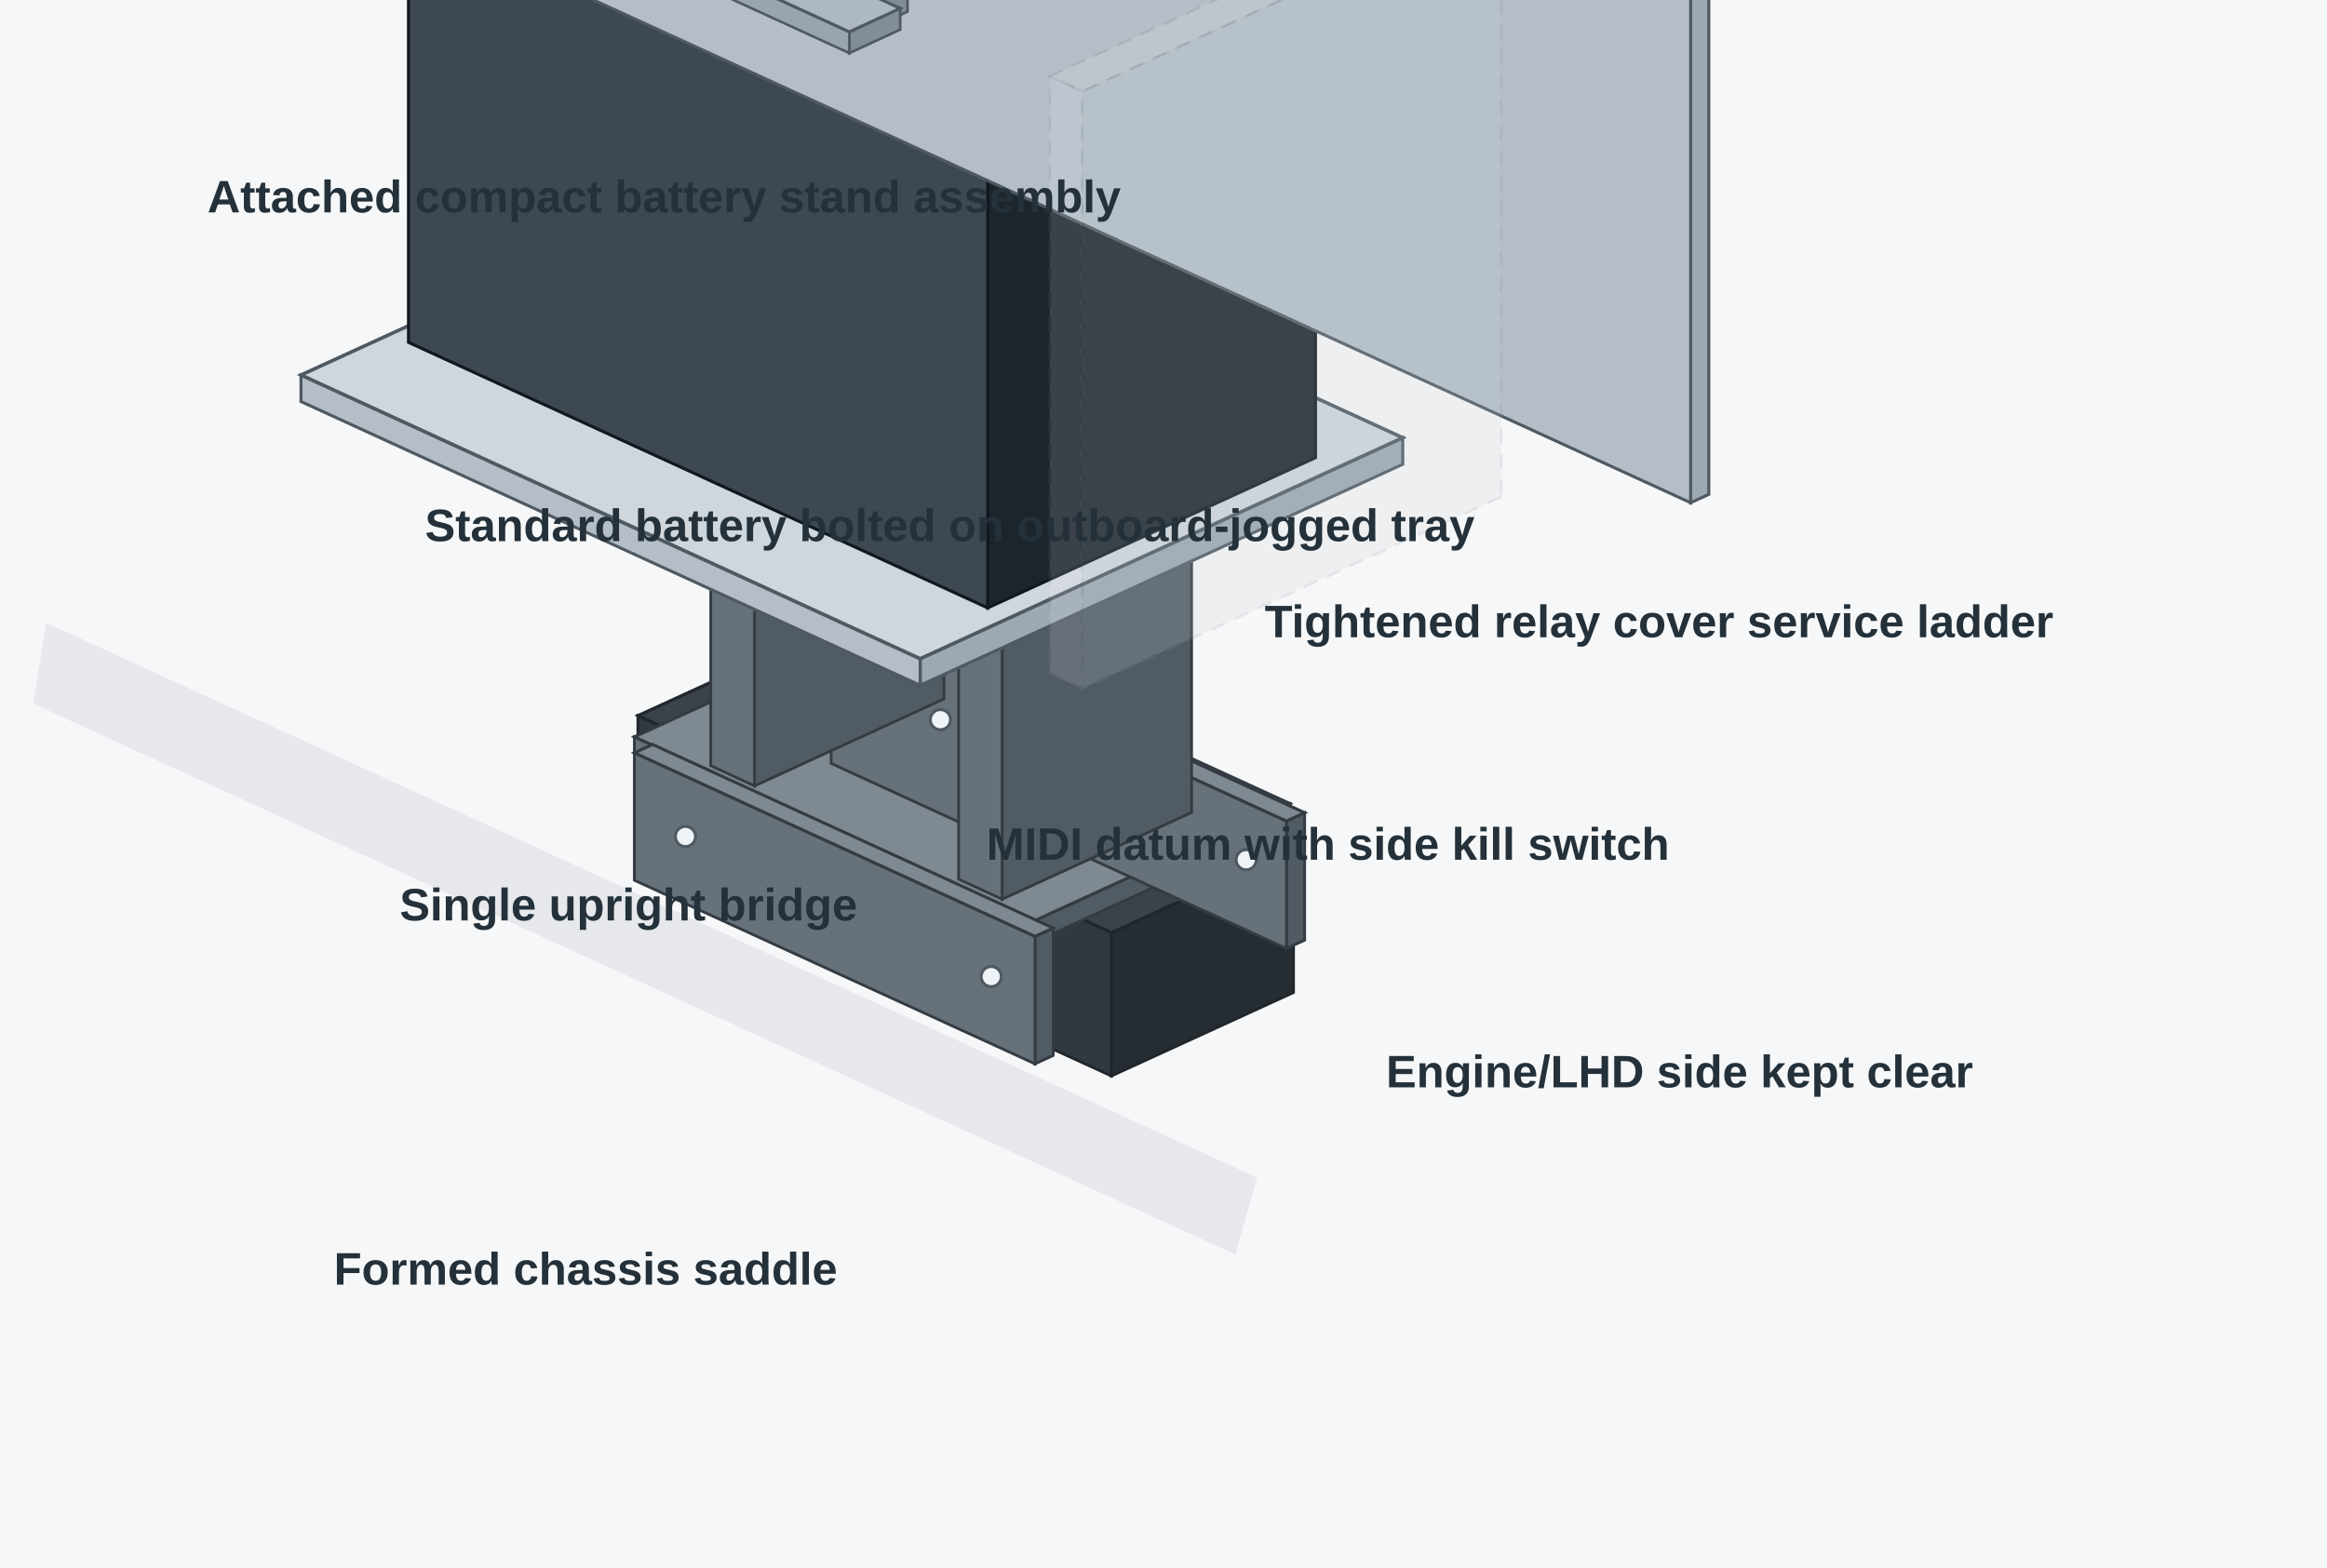
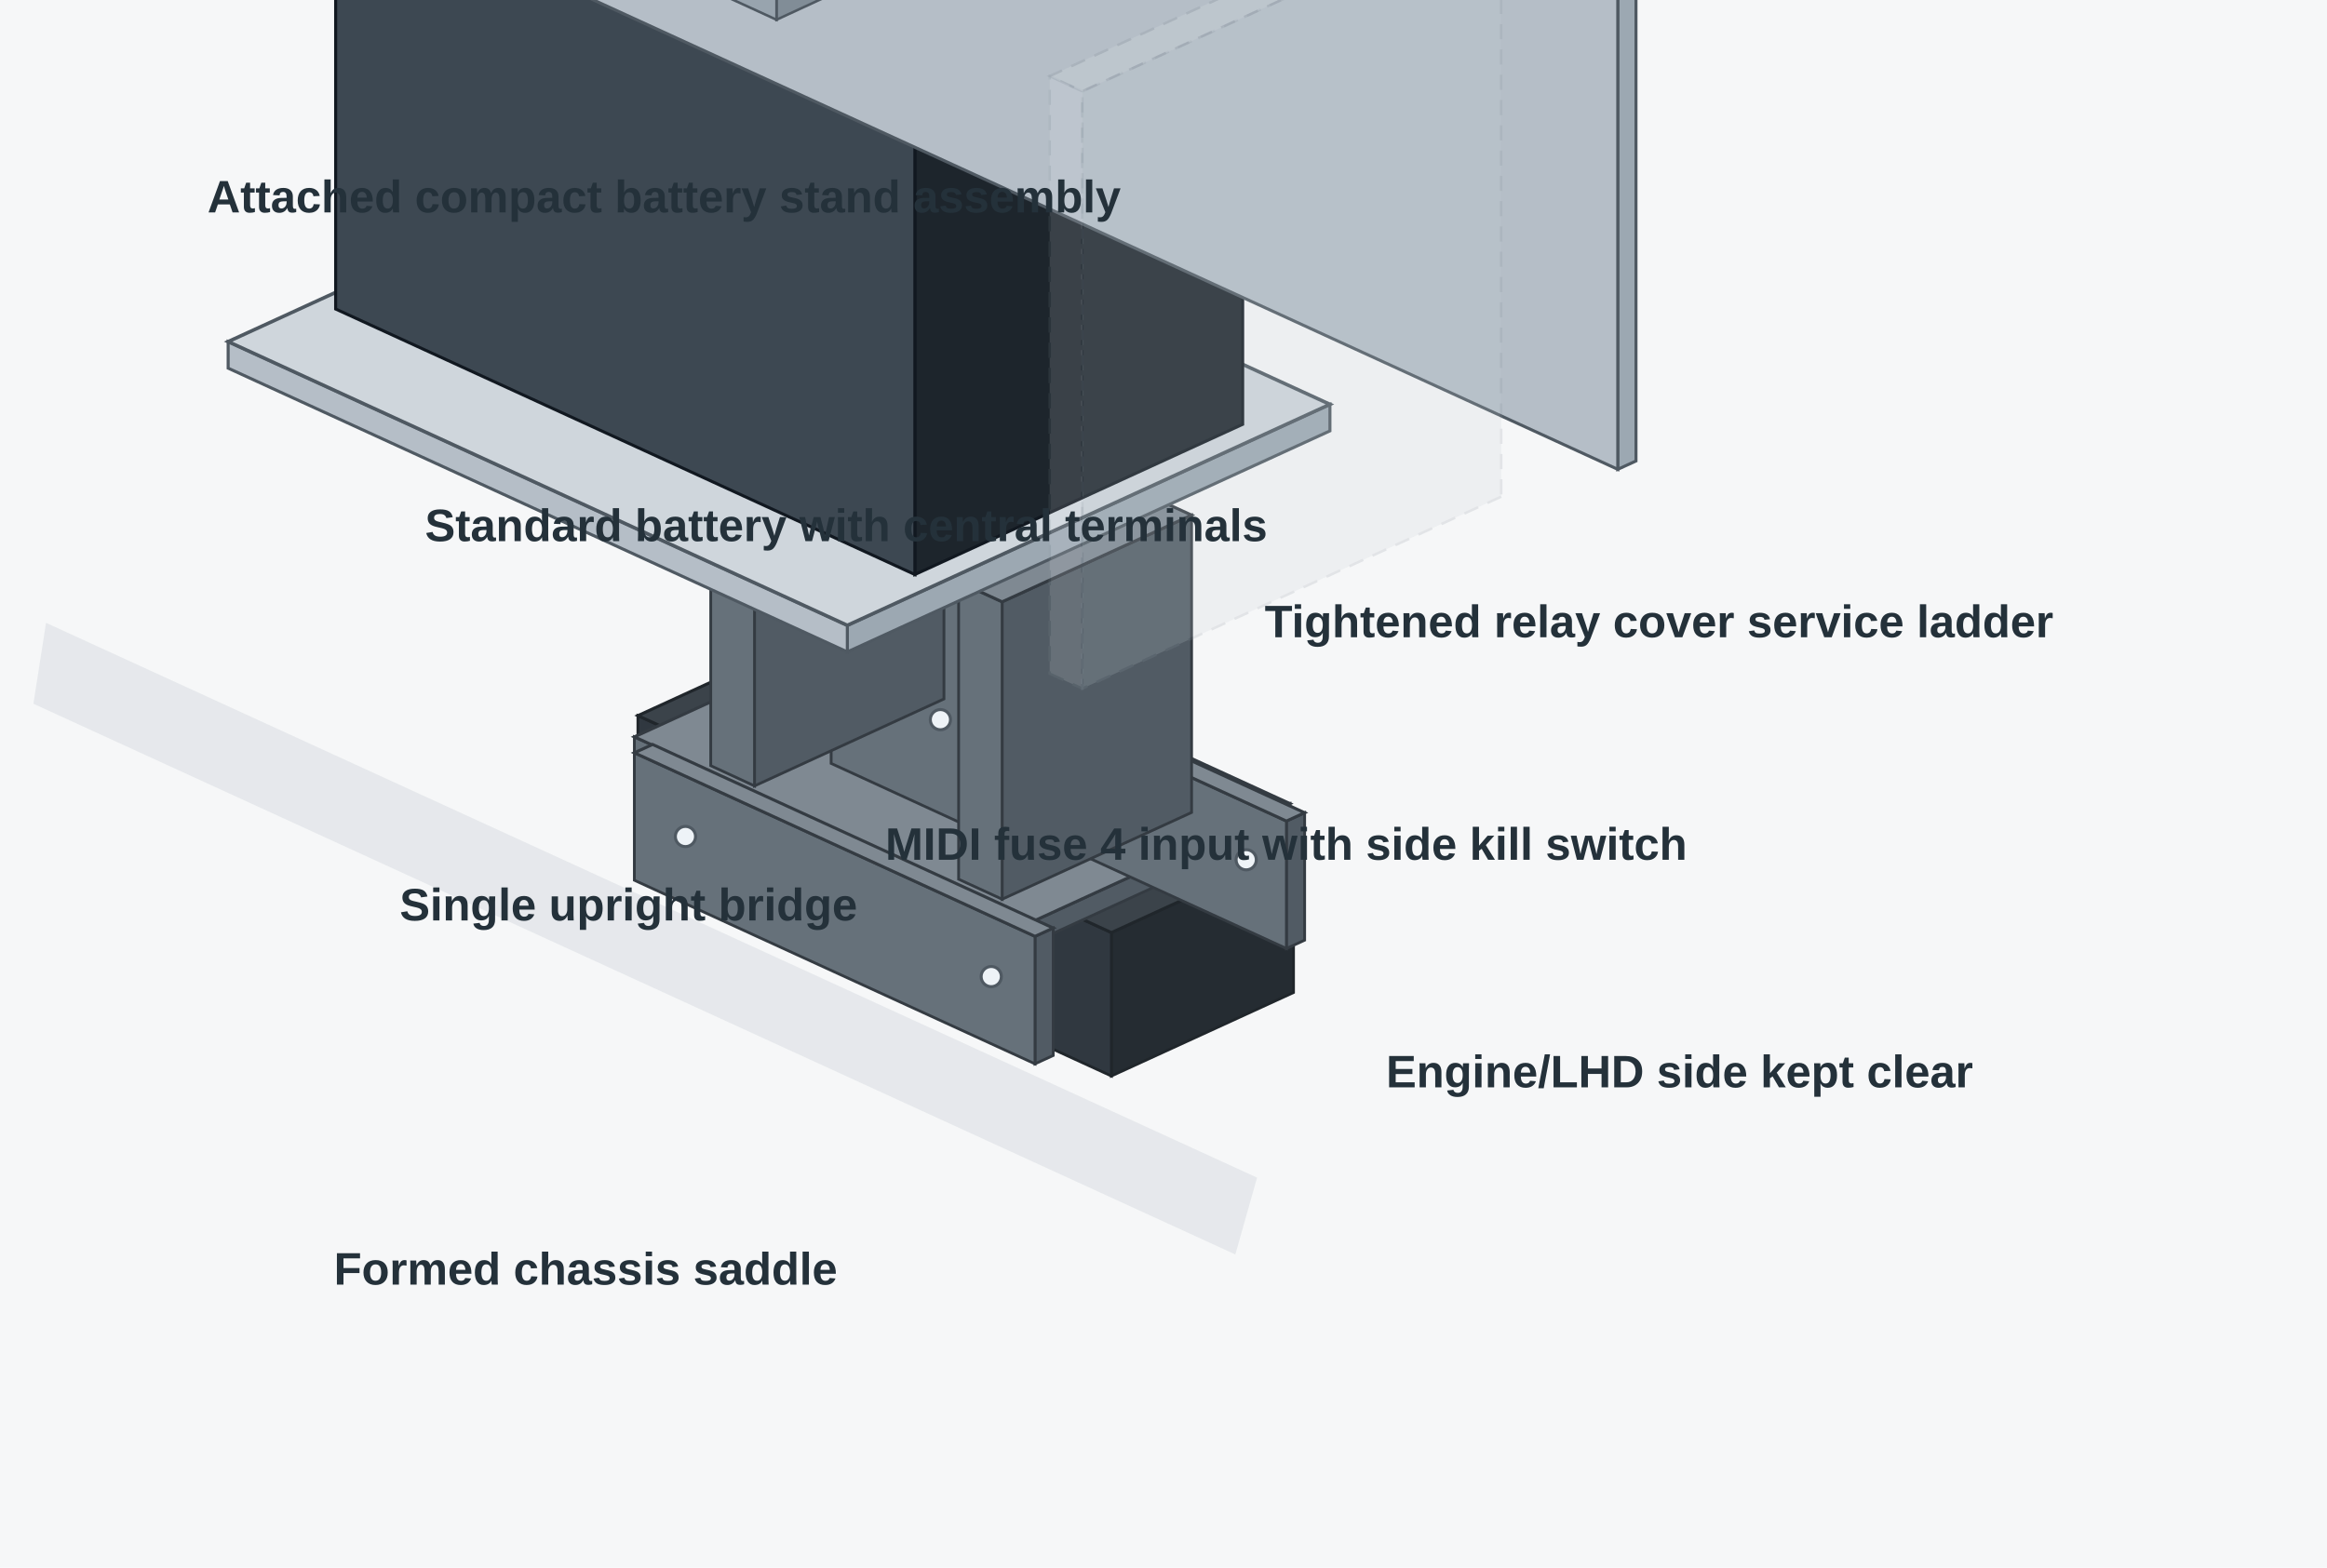
<svg xmlns="http://www.w3.org/2000/svg" width="920" height="620" viewBox="0 0 920 620" role="img" aria-labelledby="title desc">
  <style>
    .background { fill: #f6f7f8; }
    .shadow { fill: #d9dde2; opacity: 0.55; }
    .plate-top { fill: #cfd6dc; stroke: #4f5962; stroke-width: 1.4; }
    .plate-side { fill: #9ca8b2; stroke: #4f5962; stroke-width: 1.2; }
    .plate-front { fill: #b5bec7; stroke: #4f5962; stroke-width: 1.2; }
    .tab-top { fill: #7f8992; stroke: #343b42; stroke-width: 1.2; }
    .tab-side { fill: #515b64; stroke: #343b42; stroke-width: 1.1; }
    .tab-front { fill: #66717a; stroke: #343b42; stroke-width: 1.1; }
    .chassis-top { fill: #3b434a; stroke: #20262b; stroke-width: 1.2; }
    .chassis-side { fill: #252c32; stroke: #20262b; stroke-width: 1.1; }
    .chassis-front { fill: #303840; stroke: #20262b; stroke-width: 1.1; }
    .battery-top { fill: #2f3942; stroke: #111820; stroke-width: 1.4; }
    .battery-side { fill: #1d252c; stroke: #111820; stroke-width: 1.2; }
    .battery-front { fill: #3d4852; stroke: #111820; stroke-width: 1.2; }
    .hold-top { fill: #cfd6dc; stroke: #4f5962; stroke-width: 1.1; }
    .hold-side { fill: #98a4ae; stroke: #4f5962; stroke-width: 0.9; }
    .hold-front { fill: #b5bec7; stroke: #4f5962; stroke-width: 0.9; }
    .relay-tray-top { fill: #aeb8c1; stroke: #4f5962; stroke-width: 1.2; }
    .relay-tray-side { fill: #818d97; stroke: #4f5962; stroke-width: 1; }
    .relay-tray-front { fill: #98a4ae; stroke: #4f5962; stroke-width: 1; }
    .midi-plate-top { fill: #aeb8c1; stroke: #4f5962; stroke-width: 1.2; }
    .midi-plate-side { fill: #818d97; stroke: #4f5962; stroke-width: 1; }
    .midi-plate-front { fill: #98a4ae; stroke: #4f5962; stroke-width: 1; }
    .midi-board-top { fill: #1f2930; stroke: #14191d; stroke-width: 1; }
    .midi-board-side { fill: #161d22; stroke: #14191d; stroke-width: 0.9; }
    .midi-board-front { fill: #2b363e; stroke: #14191d; stroke-width: 0.9; }
    .fuse-top { fill: #b7302a; stroke: #6e1714; stroke-width: 0.8; }
    .fuse-side { fill: #84201b; stroke: #6e1714; stroke-width: 0.7; }
    .fuse-front { fill: #d14a43; stroke: #6e1714; stroke-width: 0.7; }
    .cutoff-base-top { fill: #aeb8c1; stroke: #4f5962; stroke-width: 1.2; }
    .cutoff-base-side { fill: #818d97; stroke: #4f5962; stroke-width: 1; }
    .cutoff-base-front { fill: #98a4ae; stroke: #4f5962; stroke-width: 1; }
    .keepout-top { fill: #d7dde2; stroke: #85909a; stroke-width: 1; stroke-dasharray: 6 4; opacity: 0.24; }
    .keepout-side { fill: #c2cbd2; stroke: #85909a; stroke-width: 1; stroke-dasharray: 6 4; opacity: 0.18; }
    .keepout-front { fill: #eef2f5; stroke: #85909a; stroke-width: 1; stroke-dasharray: 6 4; opacity: 0.14; }
    .breaker-body-top { fill: #111820; stroke: #05080a; stroke-width: 1.2; }
    .breaker-body-side { fill: #080c10; stroke: #05080a; stroke-width: 1; }
    .breaker-body-front { fill: #202a33; stroke: #05080a; stroke-width: 1; }
    .breaker-face-top { fill: #41515f; stroke: #1f2830; stroke-width: 1; }
    .breaker-face-side { fill: #26323d; stroke: #1f2830; stroke-width: 0.9; }
    .breaker-face-front { fill: #33424d; stroke: #1f2830; stroke-width: 0.9; }
    .breaker-lever-top { fill: #d12828; stroke: #871313; stroke-width: 1; }
    .breaker-lever-side { fill: #8f1717; stroke: #871313; stroke-width: 0.9; }
    .breaker-lever-front { fill: #c41d1d; stroke: #871313; stroke-width: 0.9; }
    .breaker-terminal { fill: #c4a35a; stroke: #6f5d2f; stroke-width: 1.1; }
    .positive-cable { fill: none; stroke: #c41d1d; stroke-width: 8; stroke-linejoin: round; stroke-linecap: round; }
    .relay-feed { fill: none; stroke: #a51515; stroke-width: 6; stroke-linejoin: round; stroke-linecap: round; }
    .branch-cable { fill: none; stroke: #242b30; stroke-width: 6; stroke-linejoin: round; stroke-linecap: round; }
    .slot-marker { fill: #eef3f7; stroke: #4f5962; stroke-width: 1.2; }
    .label { font: 600 18px Arial, sans-serif; fill: #24313a; }
  </style>
  <rect class="background" width="920" height="620" />
  <polygon class="shadow" points="18.2,246.3 497.0,465.7 488.4,496.1 13.2,278.3" />
  <polygon class="chassis-side" points="511.4,392.5 439.4,425.5 439.4,368.8 511.4,335.8" />
  <polygon class="chassis-front" points="252.2,339.7 439.4,425.5 439.4,368.8 252.2,283.0" />
  <polygon class="chassis-top" points="324.2,250.0 511.4,335.8 439.4,368.8 252.2,283.0" />
  <polygon class="tab-side" points="510.0,326.2 409.2,372.4 409.2,364.0 510.0,317.8" />
  <polygon class="tab-front" points="250.8,299.8 409.2,372.4 409.2,364.0 250.8,291.4" />
  <polygon class="tab-top" points="351.6,245.2 510.0,317.8 409.2,364.0 250.8,291.4" />
  <polygon class="tab-side" points="515.8,371.8 508.6,375.1 508.6,324.7 515.8,321.4" />
  <polygon class="tab-front" points="350.2,302.5 508.6,375.1 508.6,324.7 350.2,252.1" />
  <polygon class="tab-top" points="357.4,248.8 515.8,321.4 508.6,324.7 350.2,252.1" />
  <polygon class="tab-side" points="416.4,417.4 409.2,420.7 409.2,370.3 416.4,367.0" />
  <polygon class="tab-front" points="250.8,348.1 409.2,420.7 409.2,370.3 250.8,297.7" />
  <polygon class="tab-top" points="258.0,294.4 416.4,367.0 409.2,370.3 250.8,297.7" />
  <polygon class="tab-side" points="438.0,305.9 387.6,329.0 387.6,232.4 438.0,209.3" />
  <polygon class="tab-front" points="328.6,301.9 387.6,329.0 387.6,232.4 328.6,205.3" />
  <polygon class="tab-top" points="379.0,182.2 438.0,209.3 387.6,232.4 328.6,205.3" />
  <polygon class="tab-side" points="373.2,276.4 298.3,310.8 298.3,193.2 373.2,158.8" />
  <polygon class="tab-front" points="281.0,302.8 298.3,310.8 298.3,193.2 281.0,185.2" />
  <polygon class="tab-top" points="355.9,150.9 373.2,158.8 298.3,193.2 281.0,185.2" />
  <polygon class="tab-side" points="471.1,321.3 396.2,355.6 396.2,238.0 471.1,203.7" />
  <polygon class="tab-front" points="379.0,347.7 396.2,355.6 396.2,238.0 379.0,230.1" />
  <polygon class="tab-top" points="453.8,195.8 471.1,203.7 396.2,238.0 379.0,230.1" />
-   <polygon class="plate-side" points="554.6,183.6 363.8,271.0 363.8,260.5 554.6,173.1" />
-   <polygon class="plate-front" points="119.0,158.8 363.8,271.0 363.8,260.5 119.0,148.3" />
-   <polygon class="plate-top" points="309.8,60.9 554.6,173.1 363.8,260.5 119.0,148.3" />
-   <polygon class="battery-side" points="520.1,181.0 390.5,240.4 390.5,-1.1 520.1,-60.5" />
-   <polygon class="battery-front" points="161.5,135.4 390.5,240.4 390.5,-1.1 161.5,-106.1" />
-   <polygon class="battery-top" points="291.1,-165.5 520.1,-60.5 390.5,-1.1 161.5,-106.1" />
-   <polygon class="hold-side" points="535.9,-66.2 523.0,-60.2 523.0,-68.6 535.9,-74.6" />
-   <polygon class="hold-front" points="278.2,-172.4 523.0,-60.2 523.0,-68.6 278.2,-180.8" />
-   <polygon class="hold-top" points="291.1,-186.8 535.9,-74.6 523.0,-68.6 278.2,-180.8" />
-   <polygon class="hold-side" points="406.3,-6.8 393.4,-0.8 393.4,-9.2 406.3,-15.2" />
-   <polygon class="hold-front" points="148.6,-113.0 393.4,-0.8 393.4,-9.2 148.6,-121.4" />
-   <polygon class="hold-top" points="161.5,-127.4 406.3,-15.2 393.4,-9.2 148.6,-121.4" />
-   <polygon class="plate-side" points="675.6,195.5 668.4,198.8 668.4,-126.7 675.6,-130.0" />
-   <polygon class="plate-front" points="193.2,-19.0 668.4,198.8 668.4,-126.7 193.2,-344.5" />
-   <polygon class="plate-top" points="200.4,-347.8 675.6,-130.0 668.4,-126.7 193.2,-344.5" />
-   <polygon class="relay-tray-side" points="345.8,7.9 340.1,10.6 340.1,-220.4 345.8,-223.1" />
-   <polygon class="relay-tray-front" points="109.7,-95.0 340.1,10.6 340.1,-220.4 109.7,-326.0" />
-   <polygon class="relay-tray-top" points="115.4,-328.7 345.8,-223.1 340.1,-220.4 109.7,-326.0" />
-   <polygon class="relay-tray-side" points="128.4,-101.0 108.2,-91.7 108.2,-322.7 128.4,-332.0" />
-   <polygon class="relay-tray-front" points="102.5,-94.4 108.2,-91.7 108.2,-322.7 102.5,-325.4" />
-   <polygon class="relay-tray-top" points="122.6,-334.6 128.4,-332.0 108.2,-322.7 102.5,-325.4" />
-   <polygon class="relay-tray-side" points="358.8,4.6 338.6,13.9 338.6,-217.1 358.8,-226.4" />
-   <polygon class="relay-tray-front" points="332.9,11.2 338.6,13.9 338.6,-217.1 332.9,-219.8" />
-   <polygon class="relay-tray-top" points="353.0,-229.0 358.8,-226.4 338.6,-217.1 332.9,-219.8" />
-   <polygon class="relay-tray-side" points="355.9,11.7 335.8,21.0 335.8,12.6 355.9,3.3" />
-   <polygon class="relay-tray-front" points="105.4,-84.6 335.8,21.0 335.8,12.6 105.4,-93.0" />
-   <polygon class="relay-tray-top" points="125.5,-102.3 355.9,3.3 335.8,12.6 105.4,-93.0" />
-   <polygon class="relay-tray-side" points="355.9,-227.7 335.8,-218.4 335.8,-226.8 355.9,-236.1" />
-   <polygon class="relay-tray-front" points="105.4,-324.0 335.8,-218.4 335.8,-226.8 105.4,-332.4" />
-   <polygon class="relay-tray-top" points="125.5,-341.7 355.9,-236.1 335.8,-226.8 105.4,-332.4" />
-   <polygon class="midi-board-side" points="332.9,-17.2 328.6,-15.2 328.6,-209.4 332.9,-211.4" />
-   <polygon class="midi-board-front" points="127.0,-107.6 328.6,-15.2 328.6,-209.4 127.0,-301.8" />
-   <polygon class="midi-board-top" points="131.3,-303.8 332.9,-211.4 328.6,-209.4 127.0,-301.8" />
-   <polygon class="relay-fuse-side" points="319.9,-49.3 292.6,-36.8 292.6,-168.0 319.9,-180.6" />
-   <polygon class="relay-fuse-front" points="105.4,-122.6 292.6,-36.8 292.6,-168.0 105.4,-253.8" />
-   <polygon class="relay-fuse-top" points="132.7,-266.4 319.9,-180.6 292.6,-168.0 105.4,-253.8" />
-   <polygon class="midi-plate-side" points="491.3,-110.8 383.3,-61.3 383.3,-69.7 491.3,-119.2" />
-   <polygon class="midi-plate-front" points="246.5,-124.0 383.3,-61.3 383.3,-69.7 246.5,-132.4" />
-   <polygon class="midi-plate-top" points="354.5,-181.9 491.3,-119.2 383.3,-69.7 246.5,-132.4" />
-   <polygon class="midi-board-side" points="454.6,-125.2 393.4,-97.1 393.4,-107.6 454.6,-135.7" />
-   <polygon class="midi-board-front" points="292.6,-143.3 393.4,-97.1 393.4,-107.6 292.6,-153.8" />
-   <polygon class="midi-board-top" points="353.8,-181.9 454.6,-135.7 393.4,-107.6 292.6,-153.8" />
-   <polygon class="fuse-side" points="354.5,-170.7 315.6,-152.9 315.6,-169.7 354.5,-187.5" />
-   <polygon class="fuse-front" points="302.6,-158.8 315.6,-152.9 315.6,-169.7 302.6,-175.6" />
-   <polygon class="fuse-top" points="341.5,-193.4 354.5,-187.5 315.6,-169.7 302.6,-175.6" />
-   <polygon class="fuse-side" points="371.8,-162.8 332.9,-144.9 332.9,-161.7 371.8,-179.6" />
-   <polygon class="fuse-front" points="319.9,-150.9 332.9,-144.9 332.9,-161.7 319.9,-167.7" />
-   <polygon class="fuse-top" points="358.8,-185.5 371.8,-179.6 332.9,-161.7 319.9,-167.7" />
-   <polygon class="fuse-side" points="389.0,-154.8 350.2,-137.0 350.2,-153.8 389.0,-171.6" />
-   <polygon class="fuse-front" points="337.2,-143.0 350.2,-137.0 350.2,-153.8 337.2,-159.8" />
-   <polygon class="fuse-top" points="376.1,-177.6 389.0,-171.6 350.2,-153.8 337.2,-159.8" />
-   <polygon class="fuse-side" points="406.3,-146.9 367.4,-129.1 367.4,-145.9 406.3,-163.7" />
-   <polygon class="fuse-front" points="354.5,-135.0 367.4,-129.1 367.4,-145.9 354.5,-151.8" />
-   <polygon class="fuse-top" points="393.4,-169.7 406.3,-163.7 367.4,-145.9 354.5,-151.8" />
-   <polygon class="fuse-side" points="423.6,-139.0 384.7,-121.2 384.7,-138.0 423.6,-155.8" />
-   <polygon class="fuse-front" points="371.8,-127.1 384.7,-121.2 384.7,-138.0 371.8,-143.9" />
-   <polygon class="fuse-top" points="410.6,-161.7 423.6,-155.8 384.7,-138.0 371.8,-143.9" />
-   <polygon class="breaker-terminal" points="447.4,-169.7 438.7,-165.7 438.7,-174.1 447.4,-178.1" />
-   <polygon class="breaker-terminal" points="343.7,-209.3 438.7,-165.7 438.7,-174.1 343.7,-217.7" />
-   <polygon class="breaker-terminal" points="352.3,-221.7 447.4,-178.1 438.7,-174.1 343.7,-217.7" />
-   <polygon class="breaker-lever-side" points="404.9,-132.4 394.8,-127.8 394.8,-138.3 404.9,-142.9" />
-   <polygon class="breaker-lever-front" points="286.8,-177.3 394.8,-127.8 394.8,-138.3 286.8,-187.8" />
-   <polygon class="breaker-lever-top" points="296.9,-192.4 404.9,-142.9 394.8,-138.3 286.8,-187.8" />
-   <polygon class="cutoff-base-side" points="586.3,-67.2 463.9,-11.1 463.9,-19.5 586.3,-75.6" />
-   <polygon class="cutoff-base-front" points="384.7,-47.4 463.9,-11.1 463.9,-19.5 384.7,-55.8" />
-   <polygon class="cutoff-base-top" points="507.1,-111.9 586.3,-75.6 463.9,-19.5 384.7,-55.8" />
-   <polygon class="cutoff-base-side" points="510.0,-110.6 387.6,-54.5 387.6,-77.6 510.0,-133.7" />
-   <polygon class="cutoff-base-front" points="381.8,-57.2 387.6,-54.5 387.6,-77.6 381.8,-80.3" />
-   <polygon class="cutoff-base-top" points="504.2,-136.4 510.0,-133.7 387.6,-77.6 381.8,-80.3" />
-   <polygon class="cutoff-base-side" points="592.1,-73.0 469.7,-16.9 469.7,-40.0 592.1,-96.1" />
-   <polygon class="cutoff-base-front" points="463.9,-19.5 469.7,-16.9 469.7,-40.0 463.9,-42.6" />
-   <polygon class="cutoff-base-top" points="586.3,-98.7 592.1,-96.1 469.7,-40.0 463.9,-42.6" />
-   <polygon class="cutoff-base-side" points="589.2,-77.0 583.4,-74.3 583.4,-97.4 589.2,-100.1" />
-   <polygon class="cutoff-base-front" points="504.2,-110.6 583.4,-74.3 583.4,-97.4 504.2,-133.7" />
-   <polygon class="cutoff-base-top" points="510.0,-136.4 589.2,-100.1 583.4,-97.4 504.2,-133.7" />
-   <polygon class="cutoff-base-side" points="463.9,-19.5 458.2,-16.9 458.2,-40.0 463.9,-42.6" />
-   <polygon class="cutoff-base-front" points="379.0,-53.2 458.2,-16.9 458.2,-40.0 379.0,-76.3" />
-   <polygon class="cutoff-base-top" points="384.7,-78.9 463.9,-42.6 458.2,-40.0 379.0,-76.3" />
+   <polygon class="plate-side" points="525.8,170.4 335.0,257.8 335.0,247.3 525.8,159.9" />
+   <polygon class="plate-front" points="90.2,145.6 335.0,257.8 335.0,247.3 90.2,135.1" />
+   <polygon class="plate-top" points="281.0,47.7 525.8,159.9 335.0,247.3 90.2,135.1" />
+   <polygon class="battery-side" points="491.3,167.8 361.7,227.2 361.7,-14.3 491.3,-73.7" />
+   <polygon class="battery-front" points="132.7,122.2 361.7,227.2 361.7,-14.3 132.7,-119.3" />
+   <polygon class="battery-top" points="262.3,-178.7 491.3,-73.7 361.7,-14.3 132.7,-119.3" />
+   <polygon class="hold-side" points="507.1,-79.4 494.2,-73.4 494.2,-81.8 507.1,-87.8" />
+   <polygon class="hold-front" points="249.4,-185.6 494.2,-73.4 494.2,-81.8 249.4,-194.0" />
+   <polygon class="hold-top" points="262.3,-200.0 507.1,-87.8 494.2,-81.8 249.4,-194.0" />
+   <polygon class="hold-side" points="377.5,-20.0 364.6,-14.0 364.6,-22.4 377.5,-28.4" />
+   <polygon class="hold-front" points="119.8,-126.2 364.6,-14.0 364.6,-22.4 119.8,-134.6" />
+   <polygon class="hold-top" points="132.7,-140.6 377.5,-28.4 364.6,-22.4 119.8,-134.6" />
+   <polygon class="plate-side" points="646.8,182.3 639.6,185.6 639.6,-139.9 646.8,-143.2" />
+   <polygon class="plate-front" points="164.4,-32.2 639.6,185.6 639.6,-139.9 164.4,-357.7" />
+   <polygon class="plate-top" points="171.6,-361.0 646.8,-143.2 639.6,-139.9 164.4,-357.7" />
+   <polygon class="relay-tray-side" points="317.0,-5.3 311.3,-2.6 311.3,-233.6 317.0,-236.3" />
+   <polygon class="relay-tray-front" points="80.9,-108.2 311.3,-2.6 311.3,-233.6 80.9,-339.2" />
+   <polygon class="relay-tray-top" points="86.6,-341.9 317.0,-236.3 311.3,-233.6 80.9,-339.2" />
+   <polygon class="relay-tray-side" points="99.6,-114.2 79.4,-104.9 79.4,-335.9 99.6,-345.2" />
+   <polygon class="relay-tray-front" points="73.7,-107.6 79.4,-104.9 79.4,-335.9 73.7,-338.6" />
+   <polygon class="relay-tray-top" points="93.8,-347.8 99.6,-345.2 79.4,-335.9 73.7,-338.6" />
+   <polygon class="relay-tray-side" points="330.0,-8.6 309.8,0.7 309.8,-230.3 330.0,-239.6" />
+   <polygon class="relay-tray-front" points="304.1,-2.0 309.8,0.7 309.8,-230.3 304.1,-233.0" />
+   <polygon class="relay-tray-top" points="324.2,-242.2 330.0,-239.6 309.8,-230.3 304.1,-233.0" />
+   <polygon class="relay-tray-side" points="327.1,-1.5 307.0,7.8 307.0,-0.6 327.1,-9.9" />
+   <polygon class="relay-tray-front" points="76.6,-97.8 307.0,7.8 307.0,-0.6 76.6,-106.2" />
+   <polygon class="relay-tray-top" points="96.7,-115.5 327.1,-9.9 307.0,-0.6 76.6,-106.2" />
+   <polygon class="relay-tray-side" points="327.1,-240.9 307.0,-231.6 307.0,-240.0 327.1,-249.3" />
+   <polygon class="relay-tray-front" points="76.6,-337.2 307.0,-231.6 307.0,-240.0 76.6,-345.6" />
+   <polygon class="relay-tray-top" points="96.7,-354.9 327.1,-249.3 307.0,-240.0 76.6,-345.6" />
+   <polygon class="midi-board-side" points="304.1,-30.4 299.8,-28.4 299.8,-222.6 304.1,-224.6" />
+   <polygon class="midi-board-front" points="98.2,-120.8 299.8,-28.4 299.8,-222.6 98.2,-315.0" />
+   <polygon class="midi-board-top" points="102.5,-317.0 304.1,-224.6 299.8,-222.6 98.2,-315.0" />
+   <polygon class="relay-fuse-side" points="291.1,-62.5 263.8,-50.0 263.8,-181.2 291.1,-193.8" />
+   <polygon class="relay-fuse-front" points="76.6,-135.8 263.8,-50.0 263.8,-181.2 76.6,-267.0" />
+   <polygon class="relay-fuse-top" points="103.9,-279.6 291.1,-193.8 263.8,-181.2 76.6,-267.0" />
+   <polygon class="midi-plate-side" points="462.5,-124.0 354.5,-74.5 354.5,-82.9 462.5,-132.4" />
+   <polygon class="midi-plate-front" points="217.7,-137.2 354.5,-74.5 354.5,-82.9 217.7,-145.6" />
+   <polygon class="midi-plate-top" points="325.7,-195.1 462.5,-132.4 354.5,-82.9 217.7,-145.6" />
+   <polygon class="midi-board-side" points="425.8,-138.4 364.6,-110.3 364.6,-120.8 425.8,-148.9" />
+   <polygon class="midi-board-front" points="263.8,-156.5 364.6,-110.3 364.6,-120.8 263.8,-167.0" />
+   <polygon class="midi-board-top" points="325.0,-195.1 425.8,-148.9 364.6,-120.8 263.8,-167.0" />
+   <polygon class="fuse-side" points="325.7,-183.9 286.8,-166.1 286.8,-182.9 325.7,-200.7" />
+   <polygon class="fuse-front" points="273.8,-172.0 286.8,-166.1 286.8,-182.9 273.8,-188.8" />
+   <polygon class="fuse-top" points="312.7,-206.6 325.7,-200.7 286.8,-182.9 273.8,-188.8" />
+   <polygon class="fuse-side" points="343.0,-176.0 304.1,-158.1 304.1,-174.9 343.0,-192.8" />
+   <polygon class="fuse-front" points="291.1,-164.1 304.1,-158.1 304.1,-174.9 291.1,-180.9" />
+   <polygon class="fuse-top" points="330.0,-198.7 343.0,-192.8 304.1,-174.9 291.1,-180.9" />
+   <polygon class="fuse-side" points="360.2,-168.0 321.4,-150.2 321.4,-167.0 360.2,-184.8" />
+   <polygon class="fuse-front" points="308.4,-156.2 321.4,-150.2 321.4,-167.0 308.4,-173.0" />
+   <polygon class="fuse-top" points="347.3,-190.8 360.2,-184.8 321.4,-167.0 308.4,-173.0" />
+   <polygon class="fuse-side" points="377.5,-160.1 338.6,-142.3 338.6,-159.1 377.5,-176.9" />
+   <polygon class="fuse-front" points="325.7,-148.2 338.6,-142.3 338.6,-159.1 325.7,-165.0" />
+   <polygon class="fuse-top" points="364.6,-182.9 377.5,-176.9 338.6,-159.1 325.7,-165.0" />
+   <polygon class="fuse-side" points="394.8,-152.2 355.9,-134.4 355.9,-151.2 394.8,-169.0" />
+   <polygon class="fuse-front" points="343.0,-140.3 355.9,-134.4 355.9,-151.2 343.0,-157.1" />
+   <polygon class="fuse-top" points="381.8,-174.9 394.8,-169.0 355.9,-151.2 343.0,-157.1" />
+   <polygon class="breaker-terminal" points="413.5,-185.2 404.9,-181.2 404.9,-189.6 413.5,-193.6" />
+   <polygon class="breaker-terminal" points="376.1,-194.4 404.9,-181.2 404.9,-189.6 376.1,-202.8" />
+   <polygon class="breaker-terminal" points="384.7,-206.8 413.5,-193.6 404.9,-189.6 376.1,-202.8" />
+   <polygon class="breaker-lever-side" points="376.1,-145.6 366.0,-141.0 366.0,-151.5 376.1,-156.1" />
+   <polygon class="breaker-lever-front" points="258.0,-190.5 366.0,-141.0 366.0,-151.5 258.0,-201.0" />
+   <polygon class="breaker-lever-top" points="268.1,-205.6 376.1,-156.1 366.0,-151.5 258.0,-201.0" />
+   <polygon class="cutoff-base-side" points="557.5,-80.4 435.1,-24.3 435.1,-32.7 557.5,-88.8" />
+   <polygon class="cutoff-base-front" points="355.9,-60.6 435.1,-24.3 435.1,-32.7 355.9,-69.0" />
+   <polygon class="cutoff-base-top" points="478.3,-125.1 557.5,-88.8 435.1,-32.7 355.9,-69.0" />
+   <polygon class="cutoff-base-side" points="481.2,-123.8 358.8,-67.7 358.8,-90.8 481.2,-146.9" />
+   <polygon class="cutoff-base-front" points="353.0,-70.4 358.8,-67.7 358.8,-90.8 353.0,-93.5" />
+   <polygon class="cutoff-base-top" points="475.4,-149.6 481.2,-146.9 358.8,-90.8 353.0,-93.5" />
+   <polygon class="cutoff-base-side" points="563.3,-86.2 440.9,-30.1 440.9,-53.2 563.3,-109.3" />
+   <polygon class="cutoff-base-front" points="435.1,-32.7 440.9,-30.1 440.9,-53.2 435.1,-55.8" />
+   <polygon class="cutoff-base-top" points="557.5,-111.9 563.3,-109.3 440.9,-53.2 435.1,-55.8" />
+   <polygon class="cutoff-base-side" points="560.4,-90.2 554.6,-87.5 554.6,-110.6 560.4,-113.3" />
+   <polygon class="cutoff-base-front" points="475.4,-123.8 554.6,-87.5 554.6,-110.6 475.4,-146.9" />
+   <polygon class="cutoff-base-top" points="481.2,-149.6 560.4,-113.3 554.6,-110.6 475.4,-146.9" />
+   <polygon class="cutoff-base-side" points="435.1,-32.7 429.4,-30.1 429.4,-53.2 435.1,-55.8" />
+   <polygon class="cutoff-base-front" points="350.2,-66.4 429.4,-30.1 429.4,-53.2 350.2,-89.5" />
+   <polygon class="cutoff-base-top" points="355.9,-92.1 435.1,-55.8 429.4,-53.2 350.2,-89.5" />
  <polygon class="keepout-side" points="593.5,196.4 427.9,272.3 427.9,36.1 593.5,-39.9" />
  <polygon class="keepout-front" points="415.0,266.4 427.9,272.3 427.9,36.1 415.0,30.1" />
  <polygon class="keepout-top" points="580.6,-45.8 593.5,-39.9 427.9,36.1 415.0,30.1" />
-   <polygon class="breaker-body-side" points="535.9,-76.5 495.6,-58.0 495.6,-87.4 535.9,-105.9" />
-   <polygon class="breaker-body-front" points="436.6,-85.1 495.6,-58.0 495.6,-87.4 436.6,-114.5" />
-   <polygon class="breaker-body-top" points="476.9,-132.9 535.9,-105.9 495.6,-87.4 436.6,-114.5" />
-   <polygon class="breaker-face-side" points="528.0,-105.6 496.3,-91.0 496.3,-97.3 528.0,-111.9" />
-   <polygon class="breaker-face-front" points="444.5,-114.8 496.3,-91.0 496.3,-97.3 444.5,-121.1" />
-   <polygon class="breaker-face-top" points="476.2,-135.6 528.0,-111.9 496.3,-97.3 444.5,-121.1" />
-   <polygon class="breaker-lever-side" points="502.1,-115.3 494.9,-112.0 494.9,-118.3 502.1,-121.6" />
-   <polygon class="breaker-lever-front" points="461.8,-127.2 494.9,-112.0 494.9,-118.3 461.8,-133.5" />
-   <polygon class="breaker-lever-top" points="469.0,-136.8 502.1,-121.6 494.9,-118.3 461.8,-133.5" />
-   <circle class="breaker-terminal" cx="478.3" cy="-132.8" r="5" />
-   <circle class="breaker-terminal" cx="499.9" cy="-107.0" r="5" />
-   <polyline class="positive-cable" points="421.4,-70.8 476.9,-126.6 478.3,-132.8" />
-   <polyline class="relay-feed" points="499.9,-107.0 387.6,-138.6 357.4,-188.3" />
-   <polyline class="relay-feed" points="499.9,-107.0 328.6,-170.7 188.9,-234.5" />
-   <polyline class="branch-cable" points="188.9,-234.5 167.3,-157.4 139.9,-116.1" />
-   <polygon class="keepout-side" points="635.3,-74.1 610.8,-62.9 610.8,-73.4 635.3,-84.6" />
-   <polygon class="keepout-front" points="315.6,-198.2 610.8,-62.9 610.8,-73.4 315.6,-208.7" />
-   <polygon class="keepout-top" points="340.1,-219.9 635.3,-84.6 610.8,-73.4 315.6,-208.7" />
+   <polygon class="breaker-body-side" points="507.1,-89.7 466.8,-71.2 466.8,-100.6 507.1,-119.1" />
+   <polygon class="breaker-body-front" points="407.8,-98.3 466.8,-71.2 466.8,-100.6 407.8,-127.7" />
+   <polygon class="breaker-body-top" points="448.1,-146.1 507.1,-119.1 466.8,-100.6 407.8,-127.7" />
+   <polygon class="breaker-face-side" points="499.2,-118.8 467.5,-104.2 467.5,-110.5 499.2,-125.1" />
+   <polygon class="breaker-face-front" points="415.7,-128.0 467.5,-104.2 467.5,-110.5 415.7,-134.3" />
+   <polygon class="breaker-face-top" points="447.4,-148.8 499.2,-125.1 467.5,-110.5 415.7,-134.3" />
+   <polygon class="breaker-lever-side" points="473.3,-128.5 466.1,-125.2 466.1,-131.5 473.3,-134.8" />
+   <polygon class="breaker-lever-front" points="433.0,-140.3 466.1,-125.2 466.1,-131.5 433.0,-146.7" />
+   <polygon class="breaker-lever-top" points="440.2,-149.9 473.3,-134.8 466.1,-131.5 433.0,-146.7" />
+   <circle class="breaker-terminal" cx="449.5" cy="-146.0" r="5" />
+   <circle class="breaker-terminal" cx="471.1" cy="-120.2" r="5" />
+   <polyline class="positive-cable" points="392.6,-117.6 456.7,-135.9 471.1,-120.2" />
+   <polyline class="relay-feed" points="449.5,-146.0 389.0,-138.0 376.1,-179.7" />
+   <polyline class="relay-feed" points="449.5,-146.0 307.0,-180.6 160.1,-247.7" />
+   <polyline class="branch-cable" points="376.1,-179.7 321.4,-201.9 160.1,-247.7" />
+   <polyline class="branch-cable" points="160.1,-247.7 138.5,-170.6 111.1,-129.3" />
+   <polygon class="keepout-side" points="606.5,-87.3 582.0,-76.1 582.0,-86.6 606.5,-97.8" />
+   <polygon class="keepout-front" points="286.8,-211.4 582.0,-76.1 582.0,-86.6 286.8,-221.9" />
+   <polygon class="keepout-top" points="311.3,-233.1 606.5,-97.8 582.0,-86.6 286.8,-221.9" />
  <circle class="slot-marker" cx="371.8" cy="284.6" r="4" />
  <circle class="slot-marker" cx="492.7" cy="340.0" r="4" />
  <circle class="slot-marker" cx="271.0" cy="330.8" r="4" />
  <circle class="slot-marker" cx="391.9" cy="386.2" r="4" />
  <text class="label" x="82" y="84">Attached compact battery stand assembly</text>
-   <text class="label" x="168" y="214">Standard battery bolted on outboard-jogged tray</text>
+   <text class="label" x="168" y="214">Standard battery with central terminals</text>
  <text class="label" x="132" y="508">Formed chassis saddle</text>
  <text class="label" x="158" y="364">Single upright bridge</text>
  <text class="label" x="500" y="252">Tightened relay cover service ladder</text>
-   <text class="label" x="390" y="340">MIDI datum with side kill switch</text>
+   <text class="label" x="350" y="340">MIDI fuse 4 input with side kill switch</text>
  <text class="label" x="548" y="430">Engine/LHD side kept clear</text>
</svg>
